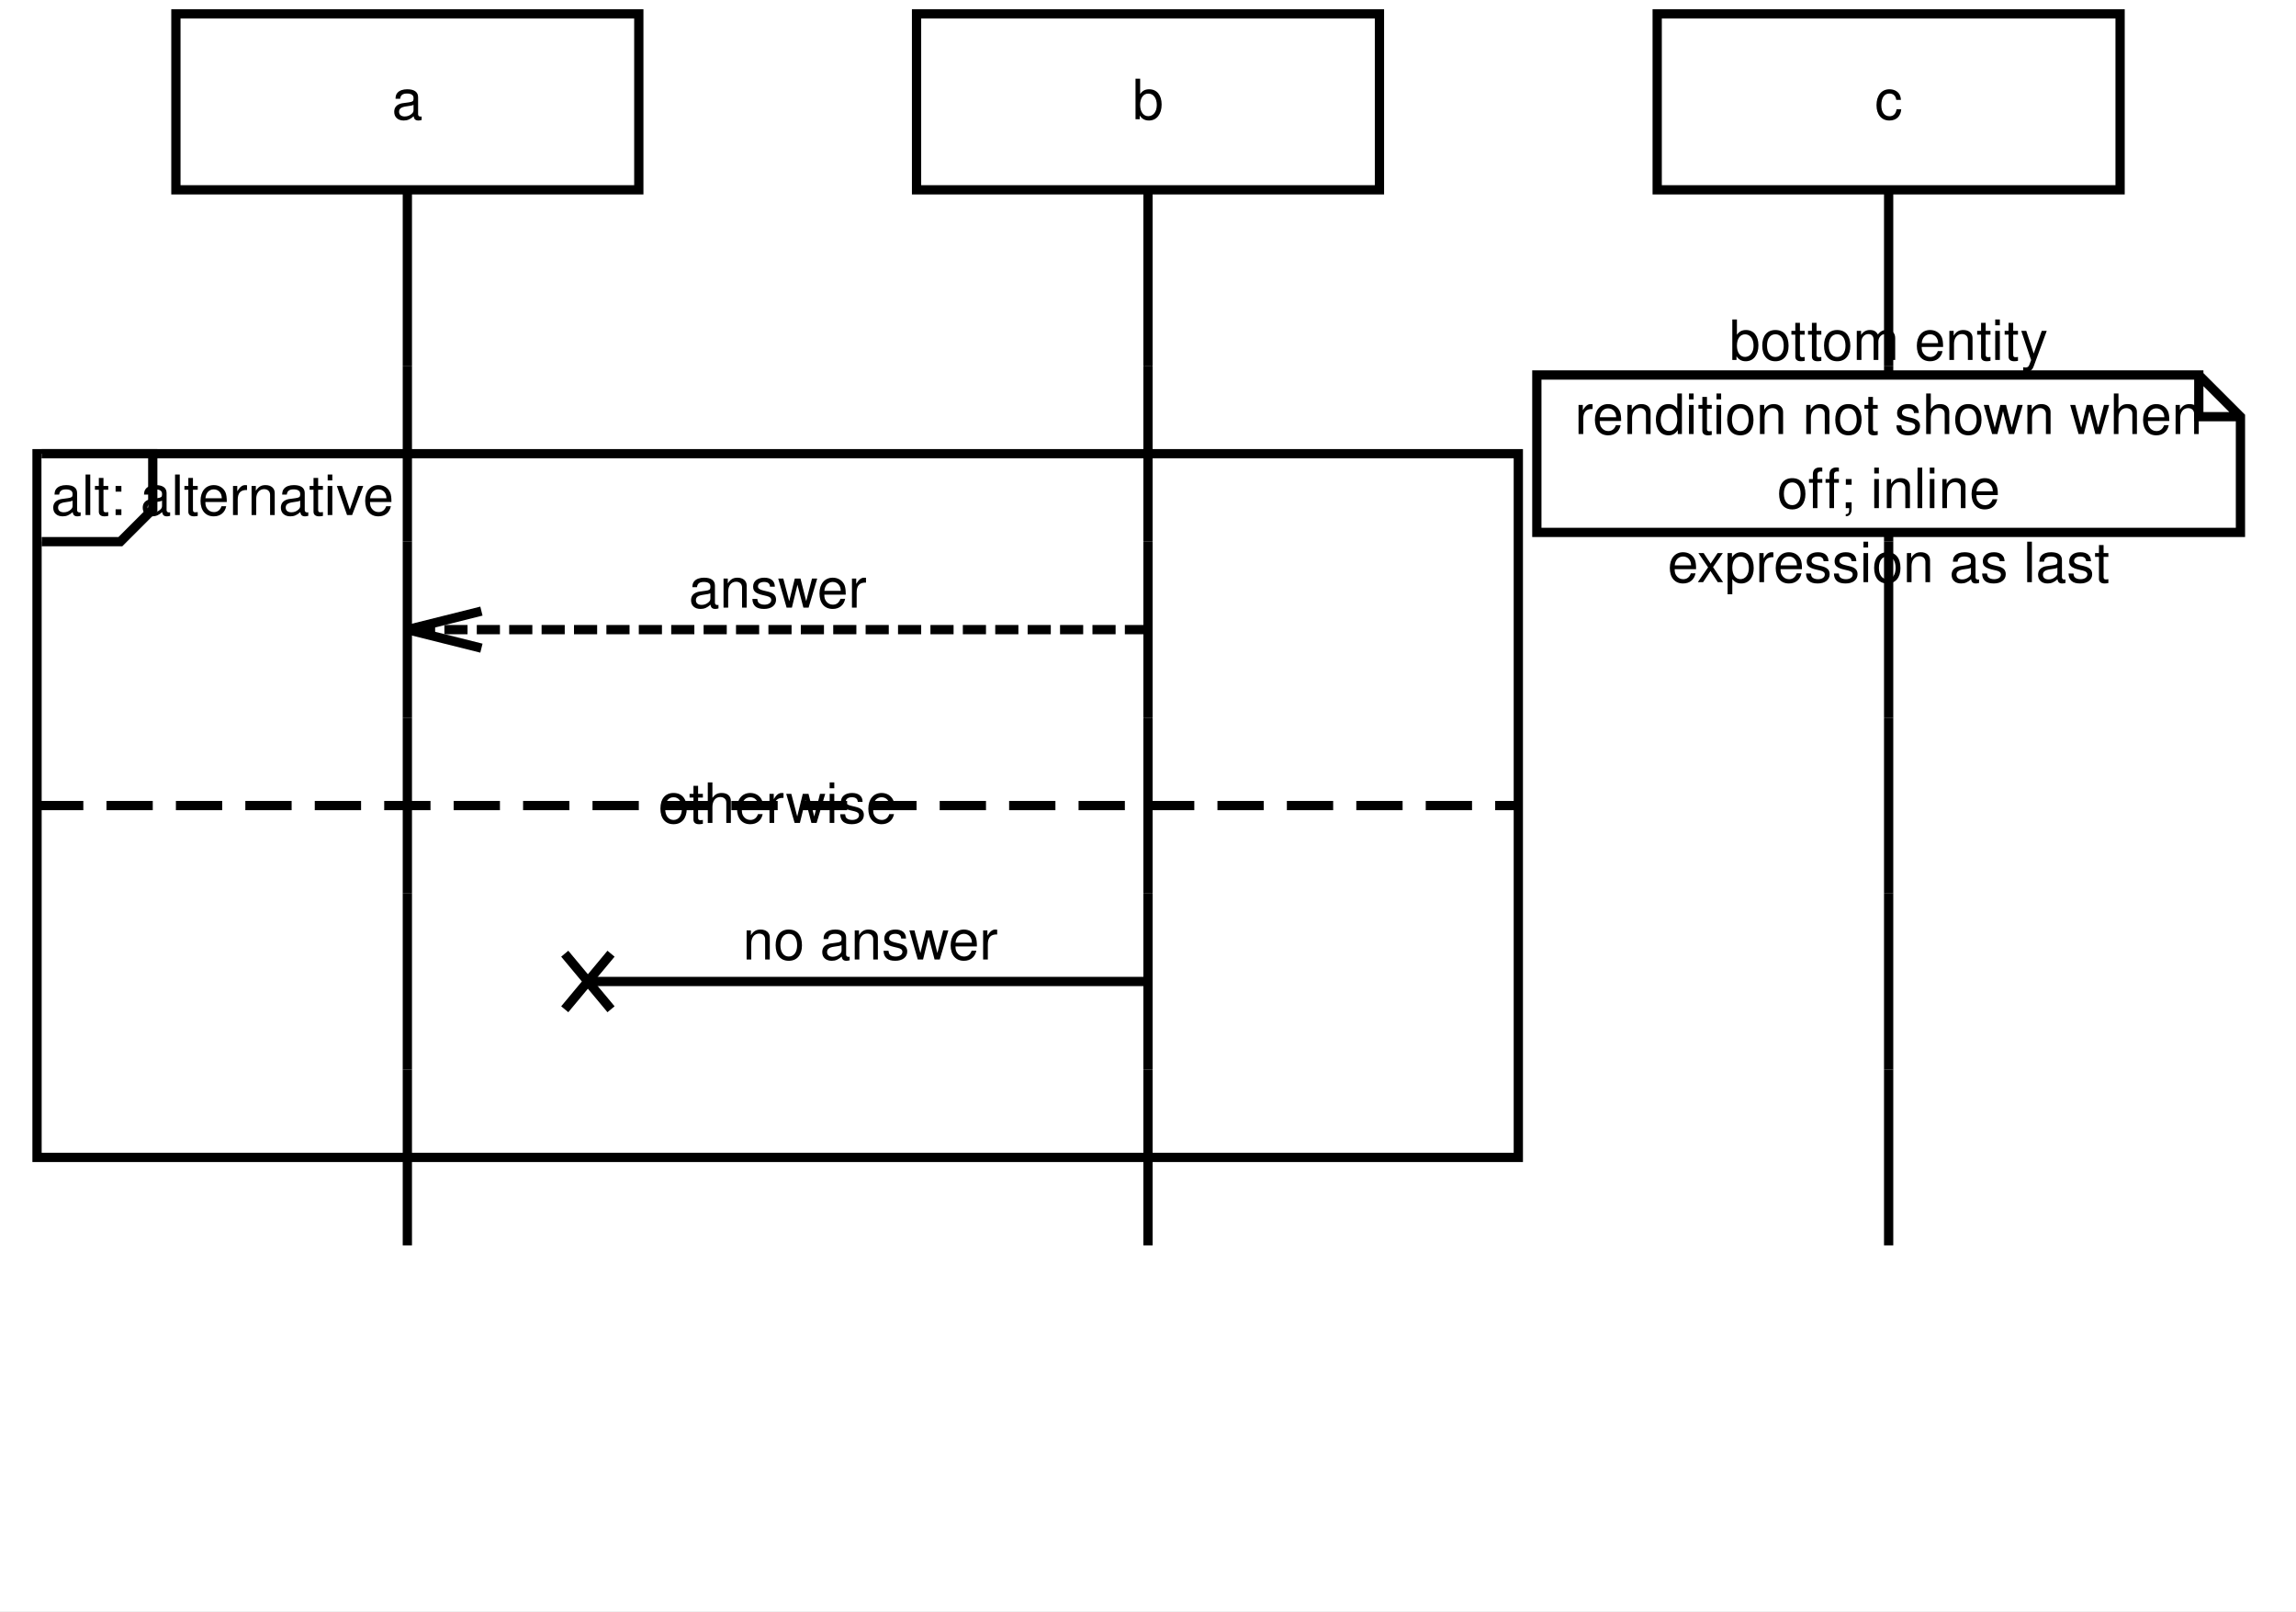
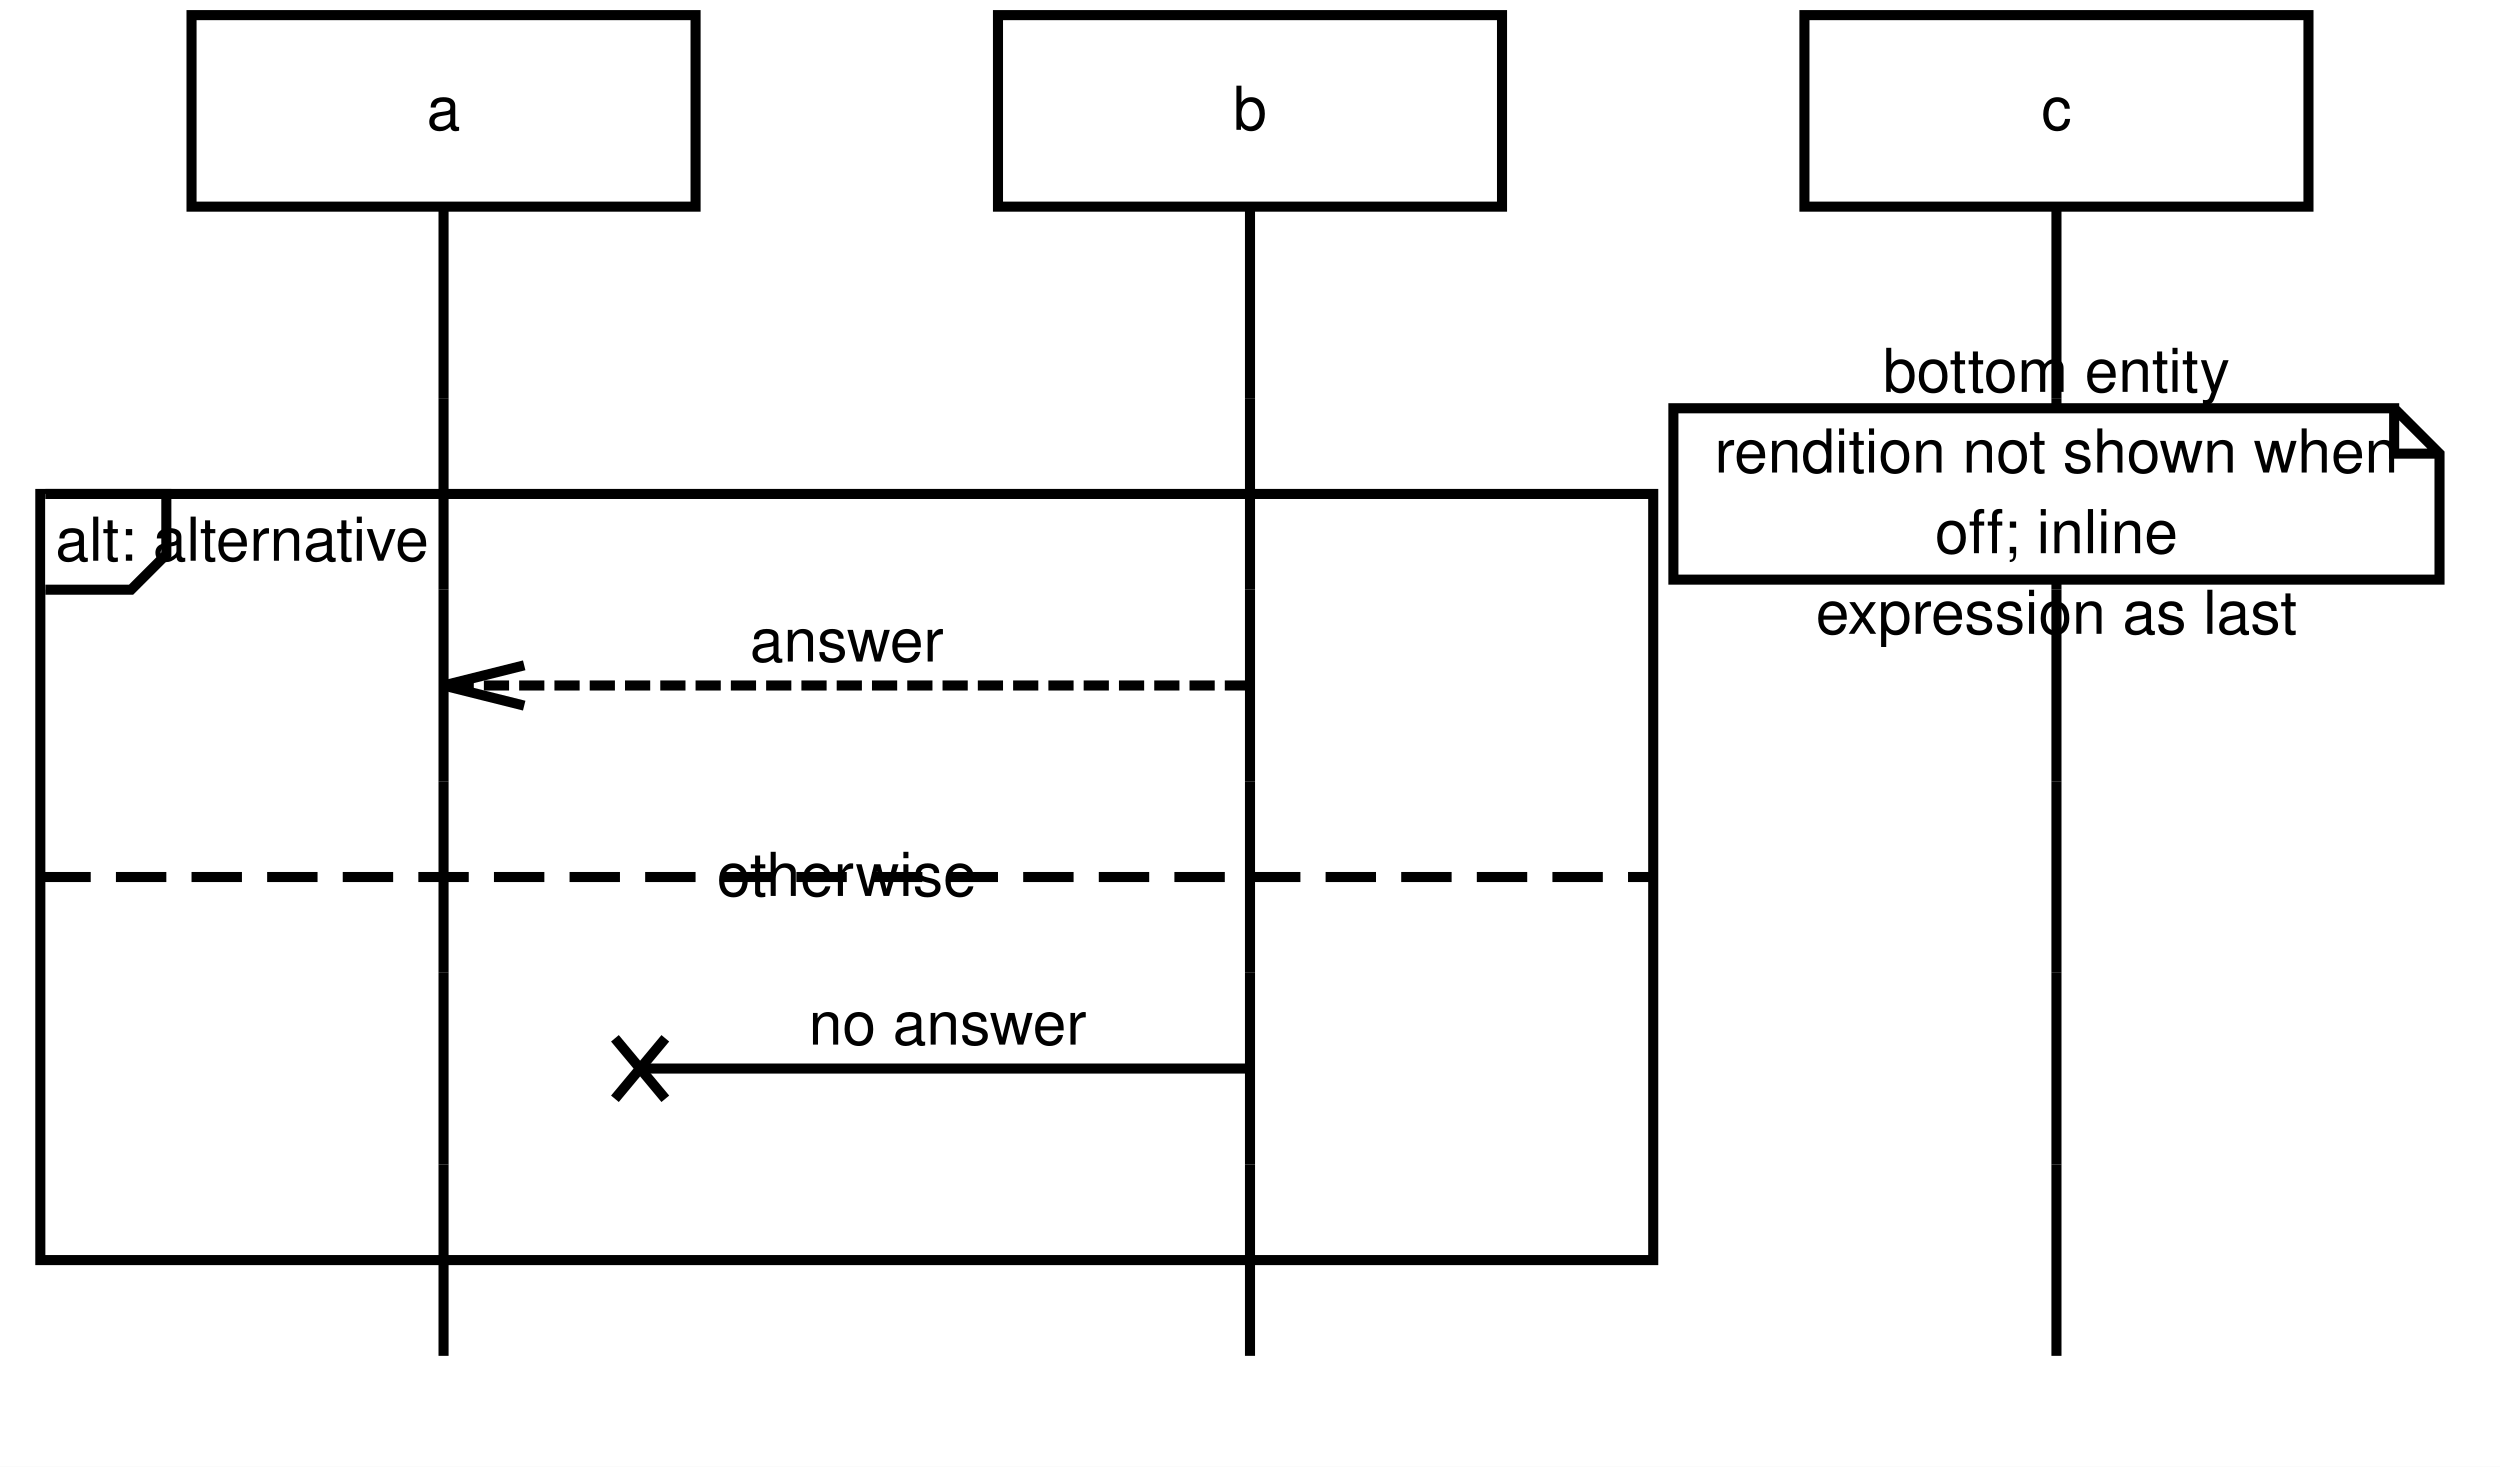
- <svg xmlns="http://www.w3.org/2000/svg" xmlns:xlink="http://www.w3.org/1999/xlink" version="1.1" id="mscgen_js-svg-__svg" class="mscgenjs-fence" width="496" height="348">
+ <svg xmlns="http://www.w3.org/2000/svg" xmlns:xlink="http://www.w3.org/1999/xlink" version="1.1" id="mscgen_js-svg-__svg" class="mscgenjs-fence" width="496" height="291">
  <defs>
    <style type="text/css">svg.mscgenjs-fence{font-family:Helvetica,sans-serif;font-size:12px;font-weight:normal;font-style:normal;text-decoration:none;background-color:white;stroke:black;stroke-width:2;color:black;}.mscgenjs-fence rect{fill:none;stroke:black;}.mscgenjs-fence rect.entity{fill:white;}.mscgenjs-fence rect.label-text-background{fill:white;stroke:white;stroke-width:0;}.mscgenjs-fence rect.bglayer{fill:white;stroke:white;stroke-width:0;}.mscgenjs-fence line{stroke:black;}.mscgenjs-fence line.return{stroke-dasharray:5,2;}.mscgenjs-fence line.comment{stroke-dasharray:5,2;}.mscgenjs-fence line.inline_expression_divider{stroke-dasharray:10,5;}.mscgenjs-fence text{color:inherit;stroke:none;text-anchor:middle;}.mscgenjs-fence text.entity-text{text-decoration:underline;}.mscgenjs-fence text.anchor-start{text-anchor:start;}.mscgenjs-fence path{stroke:black;color:black;fill:none;}.mscgenjs-fence .arrow-marker{overflow:visible;}.mscgenjs-fence .arrow-style{stroke-width:1;}.mscgenjs-fence .arcrowomit{stroke-dasharray:2,2;}.mscgenjs-fence rect.box, .mscgenjs-fence path.box{fill:white;}.mscgenjs-fence .inherit{stroke:inherit;color:inherit;}.mscgenjs-fence .inherit-fill{fill:inherit;}.mscgenjs-fence .watermark{stroke:black;color:black;fill:black;font-size:48pt;font-weight:bold;opacity:0.14;}</style>
    <marker orient="auto" id="mscgen_js-svg-__svgcallback-black" class="arrow-marker" viewBox="0 0 10 10" refX="9" refY="3" markerUnits="strokeWidth" markerWidth="10" markerHeight="10">
      <path d="M 1,1 l 8,2 l-8,2" class="arrow-style" style="stroke-dasharray:100,1;stroke:black" />
    </marker>
    <marker orient="auto" id="mscgen_js-svg-__svgcallback-l-black" class="arrow-marker" viewBox="0 0 10 10" refX="9" refY="3" markerUnits="strokeWidth" markerWidth="10" markerHeight="10">
      <path d="M17,1 l-8,2 l 8,2" class="arrow-style" style="stroke-dasharray:100,1;stroke:black" />
    </marker>
    <marker orient="auto" id="mscgen_js-svg-__svglost-black" class="arrow-marker" viewBox="0 0 10 10" refX="9" refY="3" markerUnits="strokeWidth" markerWidth="10" markerHeight="10">
      <path d="M7,0 l5,6 M7,6 l5,-6" class="arrow-style" style="stroke-dasharray:100,1;stroke:black" />
    </marker>
    <g id="mscgen_js-svg-__svg__defs">
      <g id="mscgen_js-svg-__svgentities">
        <g id="mscgen_js-svg-__svga">
          <rect width="100" height="38" class="entity" />
          <g>
            <text x="50" y="22.75" class="entity-text ">
              <tspan>a</tspan>
            </text>
          </g>
        </g>
        <g id="mscgen_js-svg-__svgb">
          <rect width="100" height="38" x="160" class="entity" />
          <g>
            <text x="210" y="22.75" class="entity-text ">
              <tspan>b</tspan>
            </text>
          </g>
        </g>
        <g id="mscgen_js-svg-__svgc">
          <rect width="100" height="38" x="320" class="entity" />
          <g>
            <text x="370" y="22.75" class="entity-text ">
              <tspan>c</tspan>
            </text>
          </g>
        </g>
      </g>
      <g id="mscgen_js-svg-__svgarcrow">
        <line x1="50" y1="-19" x2="50" y2="19" class="mscgen_js-svg-__svgarcrow" />
        <line x1="210" y1="-19" x2="210" y2="19" class="mscgen_js-svg-__svgarcrow" />
        <line x1="370" y1="-19" x2="370" y2="19" class="mscgen_js-svg-__svgarcrow" />
      </g>
      <g id="mscgen_js-svg-__svg0_0_label">
        <path d="M-29,0 l24,0  l0,12 l-7,7 l-17,0 " class="box inline_expression_label" />
        <g>
          <text x="-27" y="13.25" class="inline_expression-text alt-text anchor-start ">
            <tspan>alt: alternative</tspan>
          </text>
        </g>
      </g>
      <g id="mscgen_js-svg-__svg0_1">
        <path d="M294,-17l143,0 l0,9 l9,0 m-9,-9 l9,9 l0,25 l-152,0 l0,-35 " class="box note" />
        <g>
          <text x="370" y="-20.25" class="box-text note-text ">
            <tspan>bottom entity</tspan>
          </text>
          <text x="370" y="-4.25" class="box-text note-text ">
            <tspan>rendition not shown when</tspan>
          </text>
          <text x="370" y="11.75" class="box-text note-text ">
            <tspan>off; inline</tspan>
          </text>
          <text x="370" y="27.75" class="box-text note-text ">
            <tspan>expression as last</tspan>
          </text>
        </g>
      </g>
      <g id="mscgen_js-svg-__svgarcrow_0">
        <line x1="50" y1="-19" x2="50" y2="19" class="arcrow" />
        <line x1="210" y1="-19" x2="210" y2="19" class="arcrow" />
        <line x1="370" y1="-19" x2="370" y2="19" class="arcrow" />
      </g>
      <g id="mscgen_js-svg-__svg1_0">
        <line x1="210" y1="0" x2="50" y2="0" class="arc directional return" style="stroke:black" marker-end="url(#mscgen_js-svg-__svgcallback-black)" />
        <g>
          <rect width="15" height="15" x="2" y="2" class="label-text-background" />
          <text x="130" y="-4.75" class="directional-text return-text ">
            <tspan>answer</tspan>
          </text>
        </g>
      </g>
      <g id="mscgen_js-svg-__svgarcrow_1">
        <line x1="50" y1="-19" x2="50" y2="19" class="arcrow" />
        <line x1="210" y1="-19" x2="210" y2="19" class="arcrow" />
        <line x1="370" y1="-19" x2="370" y2="19" class="arcrow" />
      </g>
      <g id="mscgen_js-svg-__svg2_0">
        <line x1="-30" y1="0" x2="290" y2="0" class="inline_expression_divider" />
        <g id="mscgen_js-svg-__svg2_0_txt">
          <g id="mscgen_js-svg-__svg2_0_txt_lbl">
            <rect width="15" height="15" x="2" y="2" class="label-text-background" />
            <text x="130" y="3.75" class="empty-text comment-row-text ">
              <tspan>otherwise</tspan>
            </text>
          </g>
        </g>
      </g>
      <g id="mscgen_js-svg-__svgarcrow_2">
        <line x1="50" y1="-19" x2="50" y2="19" class="arcrow" />
        <line x1="210" y1="-19" x2="210" y2="19" class="arcrow" />
        <line x1="370" y1="-19" x2="370" y2="19" class="arcrow" />
      </g>
      <g id="mscgen_js-svg-__svg3_0">
        <line x1="210" y1="0" x2="90" y2="0" class="arc directional lost" style="stroke:black" marker-end="url(#mscgen_js-svg-__svglost-black)" />
        <g>
          <rect width="15" height="15" x="2" y="2" class="label-text-background" />
          <text x="150" y="-4.75" class="directional-text lost-text ">
            <tspan>no answer</tspan>
          </text>
        </g>
      </g>
      <g id="mscgen_js-svg-__svgarcrow_3">
        <line x1="50" y1="-19" x2="50" y2="19" class="arcrow" />
        <line x1="210" y1="-19" x2="210" y2="19" class="arcrow" />
        <line x1="370" y1="-19" x2="370" y2="19" class="arcrow" />
      </g>
      <g id="mscgen_js-svg-__svg4_0">
        <g id="mscgen_js-svg-__svg4_0_lbl" />
      </g>
      <g id="mscgen_js-svg-__svgarcrow_4">
        <line x1="50" y1="-19" x2="50" y2="19" class="arcrow" />
        <line x1="210" y1="-19" x2="210" y2="19" class="arcrow" />
        <line x1="370" y1="-19" x2="370" y2="19" class="arcrow" />
      </g>
      <g id="mscgen_js-svg-__svg0_0">
        <rect width="320" height="152" x="-30" class="box inline_expression alt" />
        <g />
      </g>
    </g>
  </defs>
  <g id="mscgen_js-svg-__svg__body" transform="translate(38,3) scale(1,1)">
    <g id="mscgen_js-svg-__svg__background">
-       <rect width="496" height="348" x="-38" y="-3" class="bglayer" />
+       <rect width="496" height="291" x="-38" y="-3" class="bglayer" />
    </g>
    <g id="mscgen_js-svg-__svg__arcspanlayer">
      <use x="0" y="95" xlink:href="#mscgen_js-svg-__svg0_0" />
    </g>
    <g id="mscgen_js-svg-__svg__lifelinelayer">
      <use x="0" y="57" xlink:href="#mscgen_js-svg-__svgarcrow" />
      <use x="0" y="95" xlink:href="#mscgen_js-svg-__svgarcrow_0" />
      <use x="0" y="133" xlink:href="#mscgen_js-svg-__svgarcrow_1" />
      <use x="0" y="171" xlink:href="#mscgen_js-svg-__svgarcrow_2" />
      <use x="0" y="209" xlink:href="#mscgen_js-svg-__svgarcrow_3" />
      <use x="0" y="247" xlink:href="#mscgen_js-svg-__svgarcrow_4" />
    </g>
    <g id="mscgen_js-svg-__svg__sequencelayer">
      <use x="0" y="0" xlink:href="#mscgen_js-svg-__svgentities" />
      <use x="0" y="133" xlink:href="#mscgen_js-svg-__svg1_0" />
      <use x="0" y="171" xlink:href="#mscgen_js-svg-__svg2_0" />
      <use x="0" y="209" xlink:href="#mscgen_js-svg-__svg3_0" />
      <use x="0" y="247" xlink:href="#mscgen_js-svg-__svg4_0" />
    </g>
    <g id="mscgen_js-svg-__svg__notelayer">
      <use x="0" y="95" xlink:href="#mscgen_js-svg-__svg0_0_label" />
      <use x="0" y="95" xlink:href="#mscgen_js-svg-__svg0_1" />
    </g>
    <g id="mscgen_js-svg-__svg__watermark" />
    <g id="mscgen_js-svg-__svg__onionskin" class="onionskin" />
  </g>
</svg>
